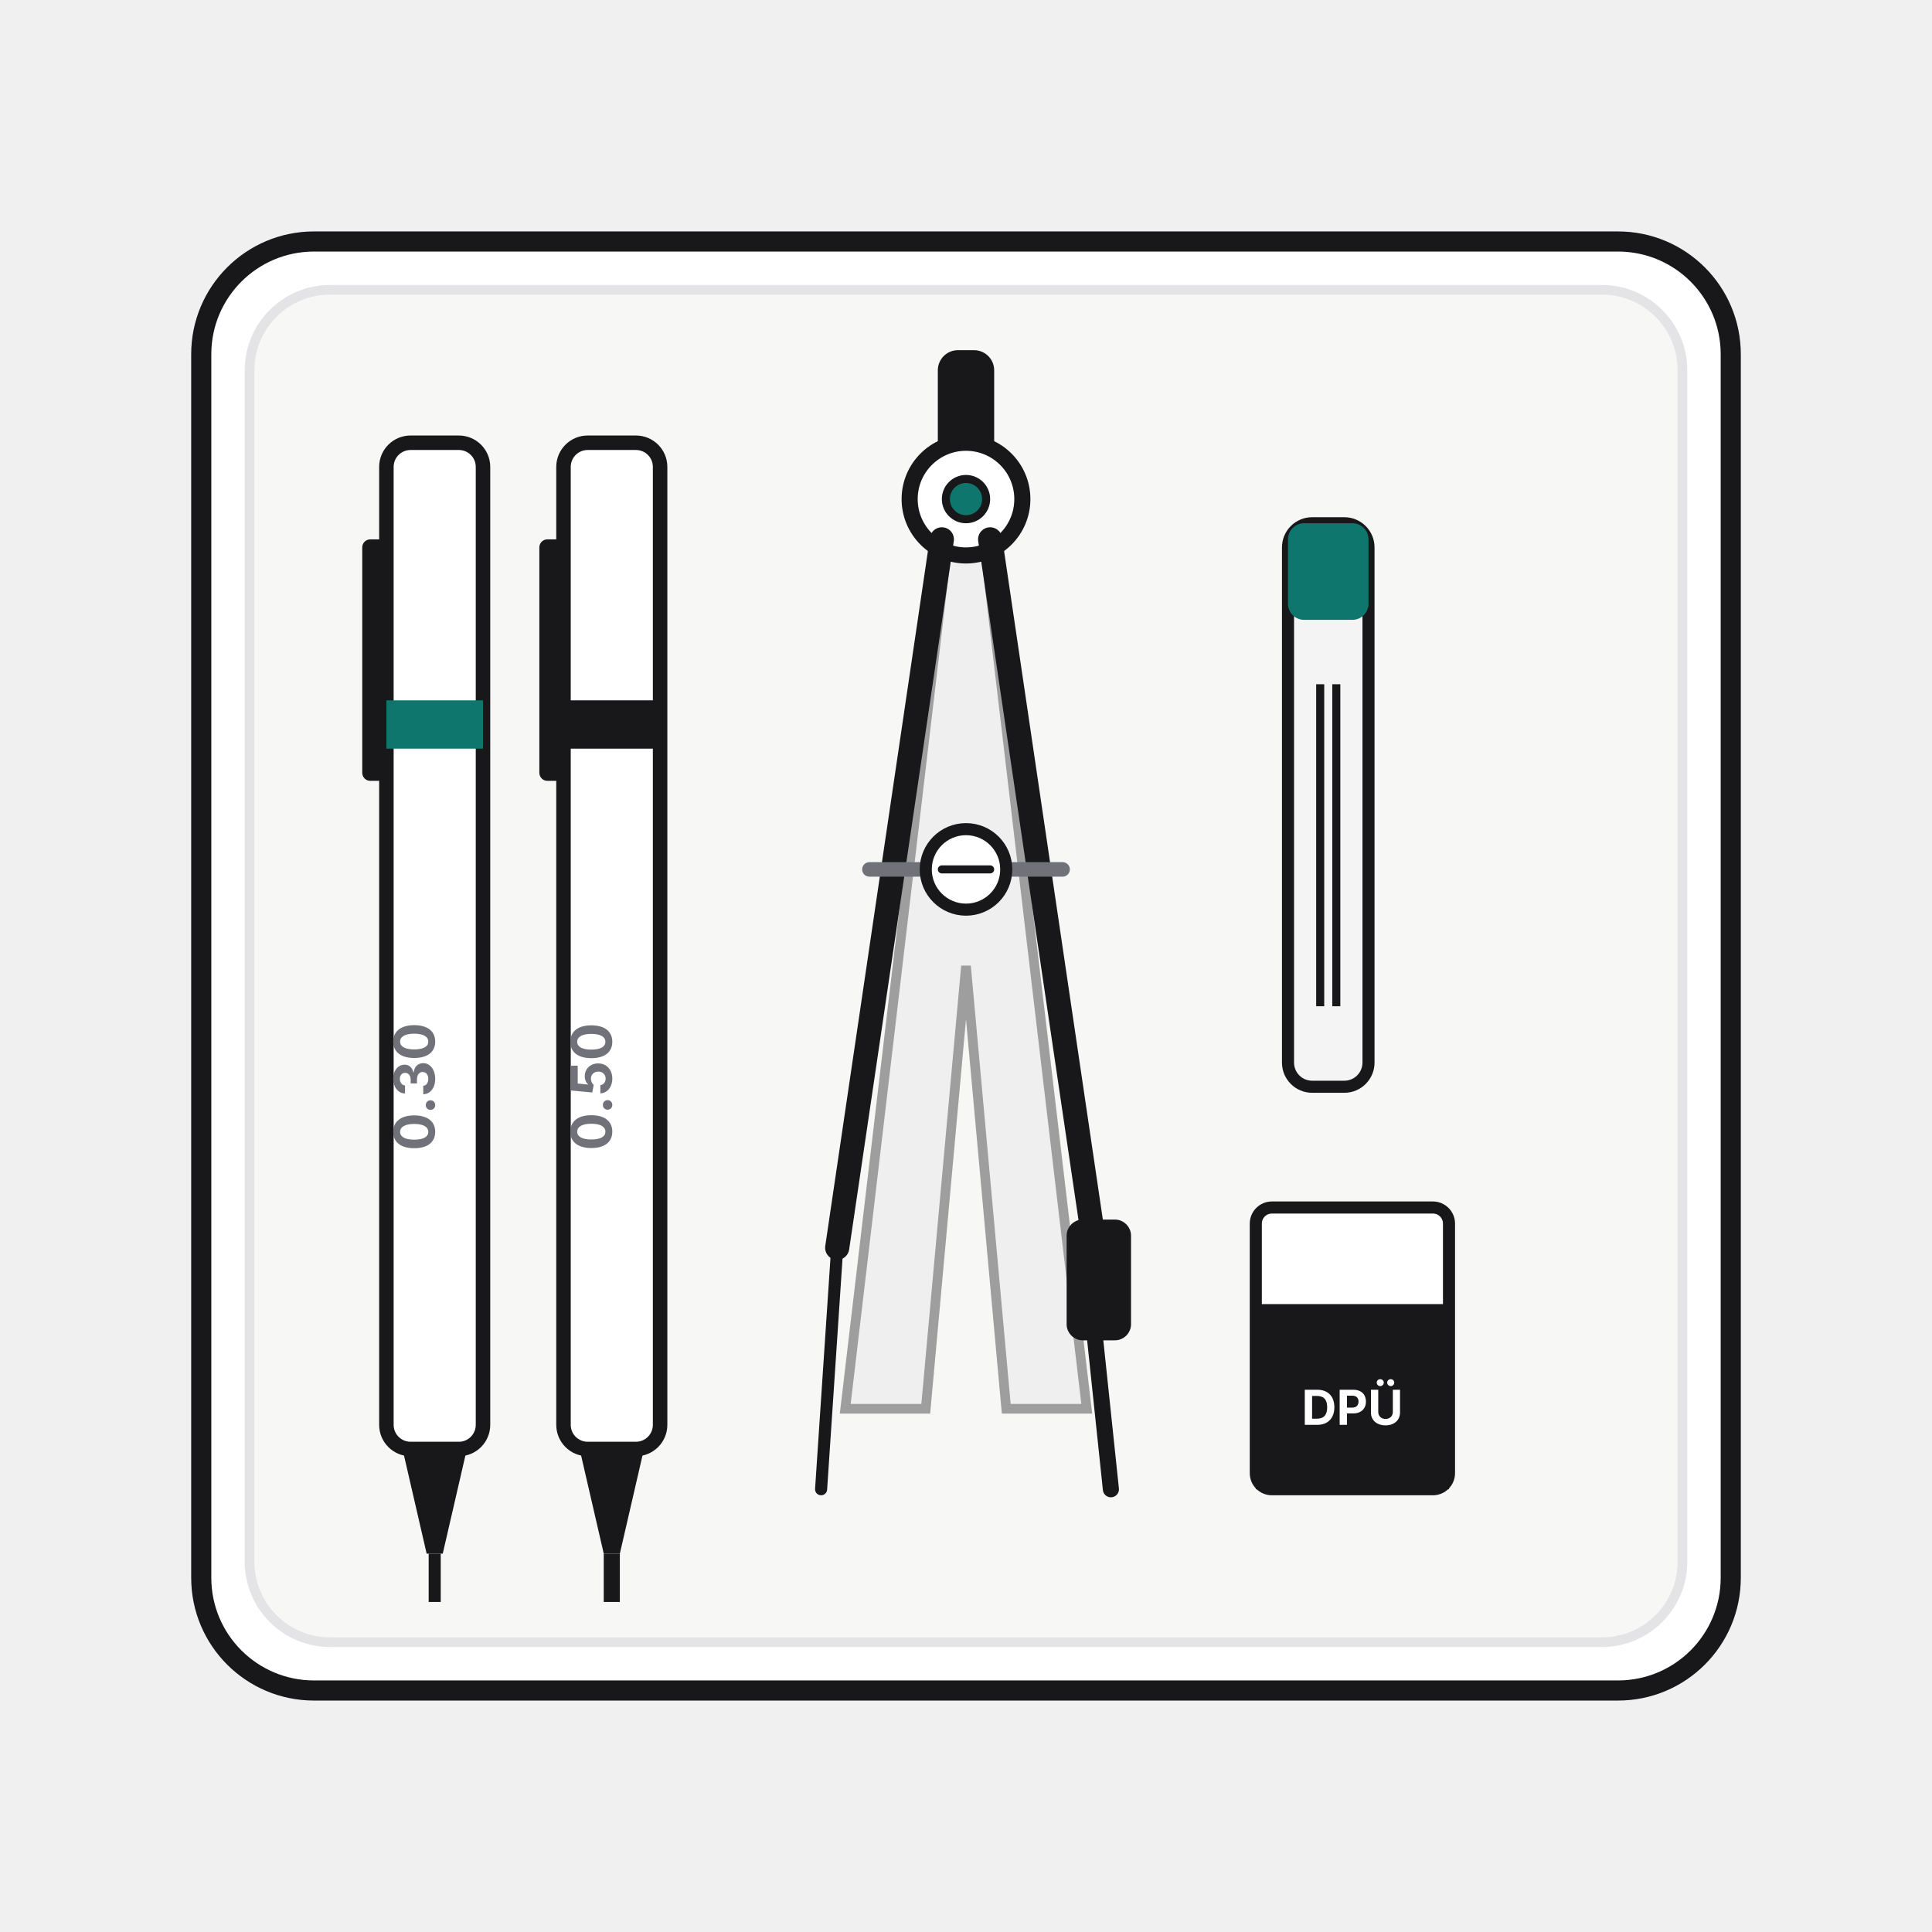
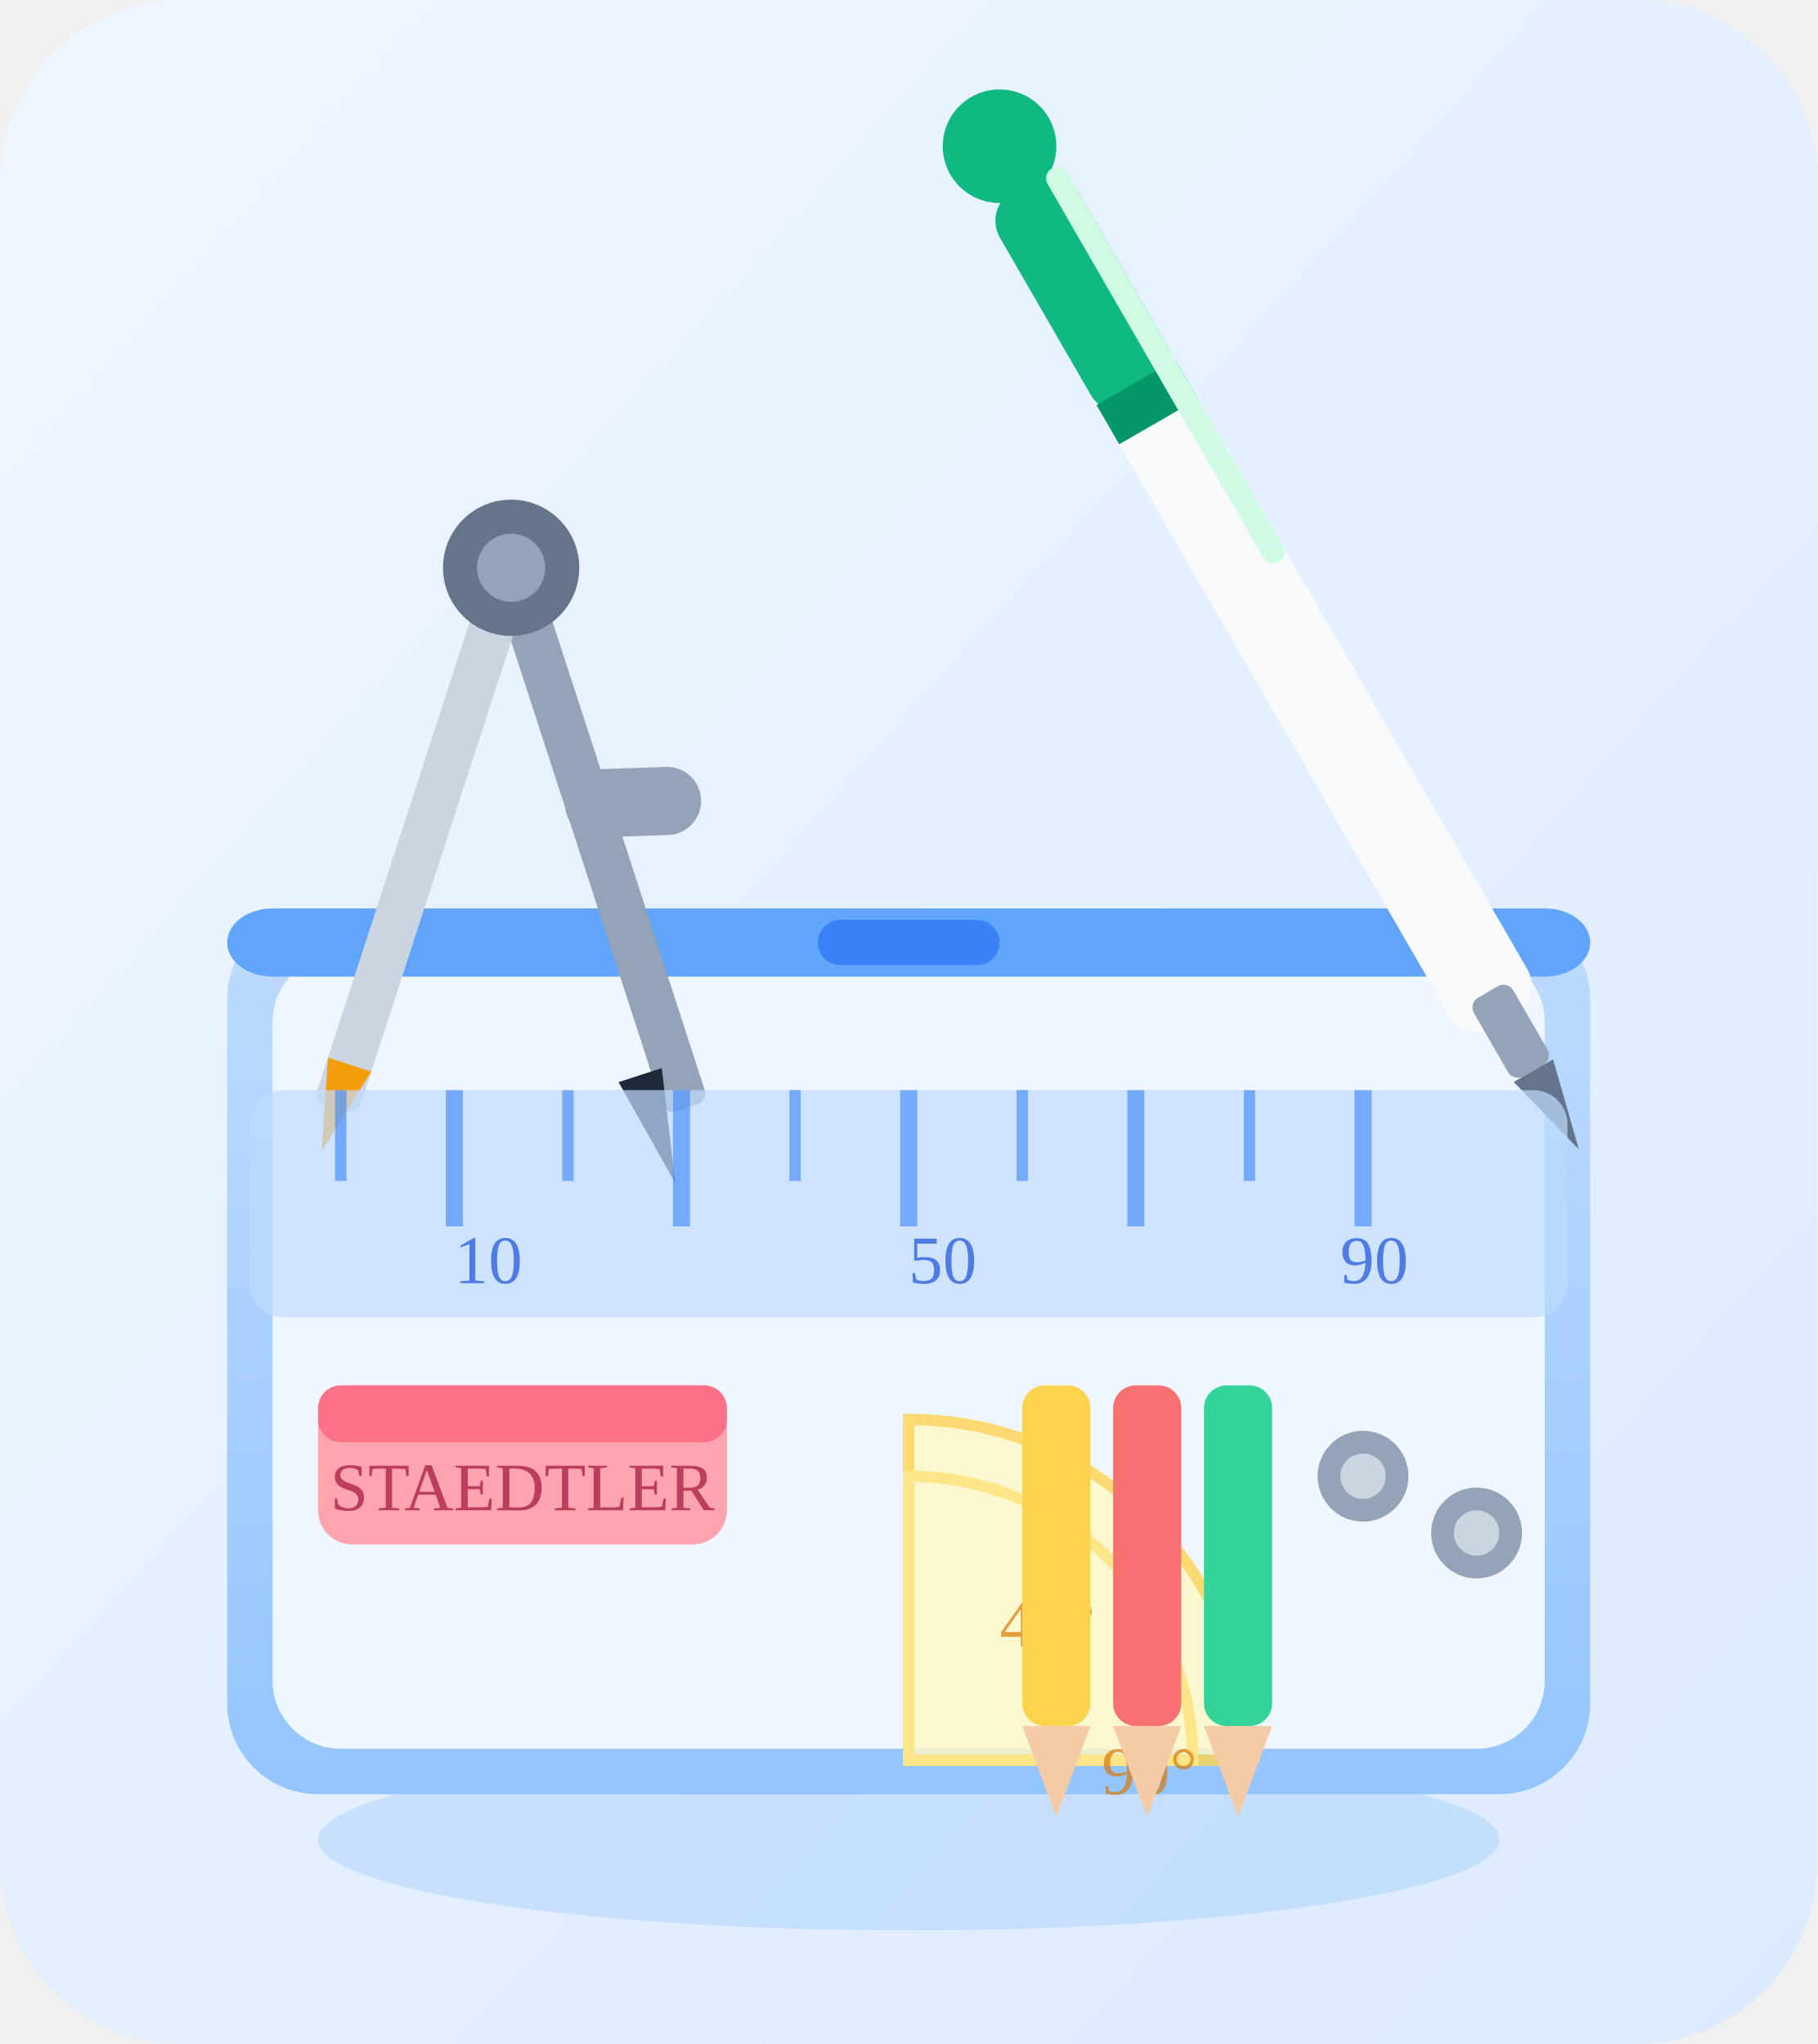
- <svg xmlns="http://www.w3.org/2000/svg" viewBox="0 0 240 240" width="100%" height="100%" fill="none">
-   <rect x="25" y="30" width="190" height="180" rx="14" fill="#FFFFFF" stroke="#18181B" stroke-width="2.5" />
-   <rect x="31" y="36" width="178" height="168" rx="10" fill="#F7F7F5" stroke="#E4E4E7" stroke-width="1.2" />
-   <g fill="#E4E4E7" stroke="#18181B" stroke-width="1.2">
-     <path d="M 120 48 L 105 175 L 115 175 L 120 120 L 125 175 L 135 175 Z" opacity="0.4" />
+ <svg xmlns="http://www.w3.org/2000/svg" viewBox="0 0 160 180" width="160" height="180">
+   <defs>
+     <linearGradient id="bg-cs" x1="0" y1="0" x2="1" y2="1">
+       <stop offset="0%" stop-color="#EFF6FF" />
+       <stop offset="100%" stop-color="#DBEAFE" />
+     </linearGradient>
+     <linearGradient id="case-cs" x1="0" y1="0" x2="0" y2="1">
+       <stop offset="0%" stop-color="#BFDBFE" />
+       <stop offset="100%" stop-color="#93C5FD" />
+     </linearGradient>
+   </defs>
+   <rect width="160" height="180" fill="url(#bg-cs)" rx="16" />
+   <ellipse cx="80" cy="162" rx="52" ry="8" fill="#93C5FD" opacity="0.35" />
+   <rect x="20" y="80" width="120" height="78" fill="url(#case-cs)" rx="8" />
+   <rect x="24" y="84" width="112" height="70" fill="#EFF6FF" rx="6" />
+   <rect x="20" y="80" width="120" height="6" fill="#60A5FA" rx="4" />
+   <rect x="72" y="81" width="16" height="4" fill="#3B82F6" rx="2" />
+   <g transform="translate(45, 50)">
+     <rect x="-2" y="0" width="4" height="50" fill="#94A3B8" rx="1" transform="rotate(-18, 0, 0)" />
+     <rect x="-2" y="0" width="4" height="50" fill="#CBD5E1" rx="1" transform="rotate(18, 0, 0)" />
+     <circle cx="0" cy="0" r="6" fill="#64748B" />
+     <circle cx="0" cy="0" r="3" fill="#94A3B8" />
+     <polygon points="-5,46 -1,46 -3,56" fill="#1E293B" transform="rotate(-18, 0, 0)" />
+     <polygon points="-2,46 2,46 0,54" fill="#F59E0B" transform="rotate(18, 0, 0)" />
+     <rect x="4" y="18" width="12" height="6" fill="#94A3B8" rx="3" transform="rotate(-2)" />
  </g>
-   <g stroke="#18181B" stroke-linecap="round" stroke-linejoin="round">
-     <rect x="117" y="44" width="6" height="14" rx="2" fill="#18181B" />
-     <circle cx="120" cy="62" r="7" fill="#FFFFFF" stroke-width="2" />
-     <circle cx="120" cy="62" r="2.5" fill="#0F766E" />
-     <line x1="117" y1="67" x2="104" y2="155" stroke-width="3" stroke="#18181B" />
-     <line x1="104" y1="155" x2="102" y2="185" stroke-width="1.5" stroke="#18181B" />
-     <line x1="123" y1="67" x2="136" y2="155" stroke-width="3" stroke="#18181B" />
-     <rect x="133" y="152" width="7" height="14" rx="1.5" fill="#18181B" />
-     <line x1="136" y1="166" x2="138" y2="185" stroke-width="2" stroke="#18181B" />
-     <line x1="108" y1="108" x2="132" y2="108" stroke-width="1.8" stroke="#71717A" />
-     <circle cx="120" cy="108" r="5" fill="#FFFFFF" stroke-width="1.5" />
-     <line x1="117" y1="108" x2="123" y2="108" stroke-width="1" />
+   <g transform="translate(95, 25) rotate(-30)">
+     <rect x="-4" y="-10" width="8" height="85" fill="#F8FAFC" rx="3" />
+     <rect x="-4" y="-10" width="8" height="22" fill="#10B981" rx="3" />
+     <rect x="-4" y="10" width="8" height="4" fill="#059669" />
+     <circle cx="0" cy="-14" r="5" fill="#10B981" />
+     <rect x="2" y="-10" width="2" height="40" fill="#D1FAE5" rx="1" />
+     <rect x="-2" y="72" width="4" height="8" fill="#94A3B8" rx="1" />
+     <polygon points="-2,80 2,80 0,88" fill="#64748B" />
  </g>
-   <g transform="translate(48, 55)">
-     <rect width="12" height="125" rx="3" fill="#FFFFFF" stroke="#18181B" stroke-width="1.8" />
-     <rect x="0" y="32" width="12" height="6" fill="#0F766E" />
-     <rect x="-3" y="12" width="3" height="30" rx="1" fill="#18181B" />
-     <polygon points="2,125 10,125 7,138 5,138" fill="#18181B" />
-     <line x1="6" y1="138" x2="6" y2="144" stroke="#18181B" stroke-width="1.5" />
-     <text x="6" y="80" fill="#71717A" font-family="Inter, monospace" font-size="7" font-weight="700" text-anchor="middle" transform="rotate(-90 6 80)">0.30</text>
-   </g>
-   <g transform="translate(70, 55)">
-     <rect width="12" height="125" rx="3" fill="#FFFFFF" stroke="#18181B" stroke-width="1.8" />
-     <rect x="0" y="32" width="12" height="6" fill="#18181B" />
-     <rect x="-3" y="12" width="3" height="30" rx="1" fill="#18181B" />
-     <polygon points="2,125 10,125 7,138 5,138" fill="#18181B" />
-     <line x1="6" y1="138" x2="6" y2="144" stroke="#18181B" stroke-width="2" />
-     <text x="6" y="80" fill="#71717A" font-family="Inter, monospace" font-size="7" font-weight="700" text-anchor="middle" transform="rotate(-90 6 80)">0.50</text>
-   </g>
-   <g transform="translate(160, 65)">
-     <rect width="10" height="70" rx="3" fill="#F4F4F5" stroke="#18181B" stroke-width="1.5" />
-     <rect width="10" height="12" rx="2" fill="#0F766E" />
-     <line x1="4" y1="20" x2="4" y2="60" stroke="#18181B" stroke-width="1" />
-     <line x1="6" y1="20" x2="6" y2="60" stroke="#18181B" stroke-width="1" />
-   </g>
-   <g transform="translate(156, 150)">
-     <rect width="24" height="35" rx="2" fill="#FFFFFF" stroke="#18181B" stroke-width="1.5" />
-     <rect y="12" width="24" height="23" fill="#18181B" />
-     <text x="12" y="27" fill="#FFFFFF" font-family="Inter, sans-serif" font-size="6" font-weight="700" text-anchor="middle">DPÜ</text>
-   </g>
+   <rect x="22" y="96" width="116" height="20" fill="#BFDBFE" rx="3" opacity="0.7" />
+   <line x1="30" y1="96" x2="30" y2="104" stroke="#3B82F6" stroke-width="1" opacity="0.6" />
+   <line x1="40" y1="96" x2="40" y2="108" stroke="#3B82F6" stroke-width="1.5" opacity="0.6" />
+   <line x1="50" y1="96" x2="50" y2="104" stroke="#3B82F6" stroke-width="1" opacity="0.6" />
+   <line x1="60" y1="96" x2="60" y2="108" stroke="#3B82F6" stroke-width="1.5" opacity="0.6" />
+   <line x1="70" y1="96" x2="70" y2="104" stroke="#3B82F6" stroke-width="1" opacity="0.6" />
+   <line x1="80" y1="96" x2="80" y2="108" stroke="#3B82F6" stroke-width="1.5" opacity="0.6" />
+   <line x1="90" y1="96" x2="90" y2="104" stroke="#3B82F6" stroke-width="1" opacity="0.6" />
+   <line x1="100" y1="96" x2="100" y2="108" stroke="#3B82F6" stroke-width="1.5" opacity="0.6" />
+   <line x1="110" y1="96" x2="110" y2="104" stroke="#3B82F6" stroke-width="1" opacity="0.6" />
+   <line x1="120" y1="96" x2="120" y2="108" stroke="#3B82F6" stroke-width="1.5" opacity="0.6" />
+   <text x="40" y="113" font-size="6" fill="#1D4ED8" opacity="0.7">10</text>
+   <text x="80" y="113" font-size="6" fill="#1D4ED8" opacity="0.7">50</text>
+   <text x="118" y="113" font-size="6" fill="#1D4ED8" opacity="0.7">90</text>
+   <rect x="28" y="122" width="36" height="14" fill="#FDA4AF" rx="3" />
+   <rect x="28" y="122" width="36" height="5" fill="#FB7185" rx="2" />
+   <text x="46" y="133" text-anchor="middle" font-size="6" fill="#9F1239" opacity="0.7">STAEDTLER</text>
+   <path d="M 80 155 L 80 125 A 30 30 0 0 1 110 155 Z" fill="#FEF9C3" stroke="#FCD34D" stroke-width="1" opacity="0.8" />
+   <path d="M 80 155 L 80 130 A 25 25 0 0 1 105 155 Z" fill="none" stroke="#FDE68A" stroke-width="1" />
+   <text x="88" y="145" font-size="6" fill="#D97706" opacity="0.7">45°</text>
+   <text x="97" y="158" font-size="6" fill="#D97706" opacity="0.7">90°</text>
+   <rect x="90" y="122" width="6" height="30" fill="#FCD34D" rx="2" />
+   <rect x="98" y="122" width="6" height="30" fill="#F87171" rx="2" />
+   <rect x="106" y="122" width="6" height="30" fill="#34D399" rx="2" />
+   <polygon points="90,152 96,152 93,160" fill="#F5CBA7" />
+   <polygon points="98,152 104,152 101,160" fill="#F5CBA7" />
+   <polygon points="106,152 112,152 109,160" fill="#F5CBA7" />
+   <circle cx="120" cy="130" r="4" fill="#94A3B8" />
+   <circle cx="120" cy="130" r="2" fill="#CBD5E1" />
+   <circle cx="130" cy="135" r="4" fill="#94A3B8" />
+   <circle cx="130" cy="135" r="2" fill="#CBD5E1" />
</svg>
